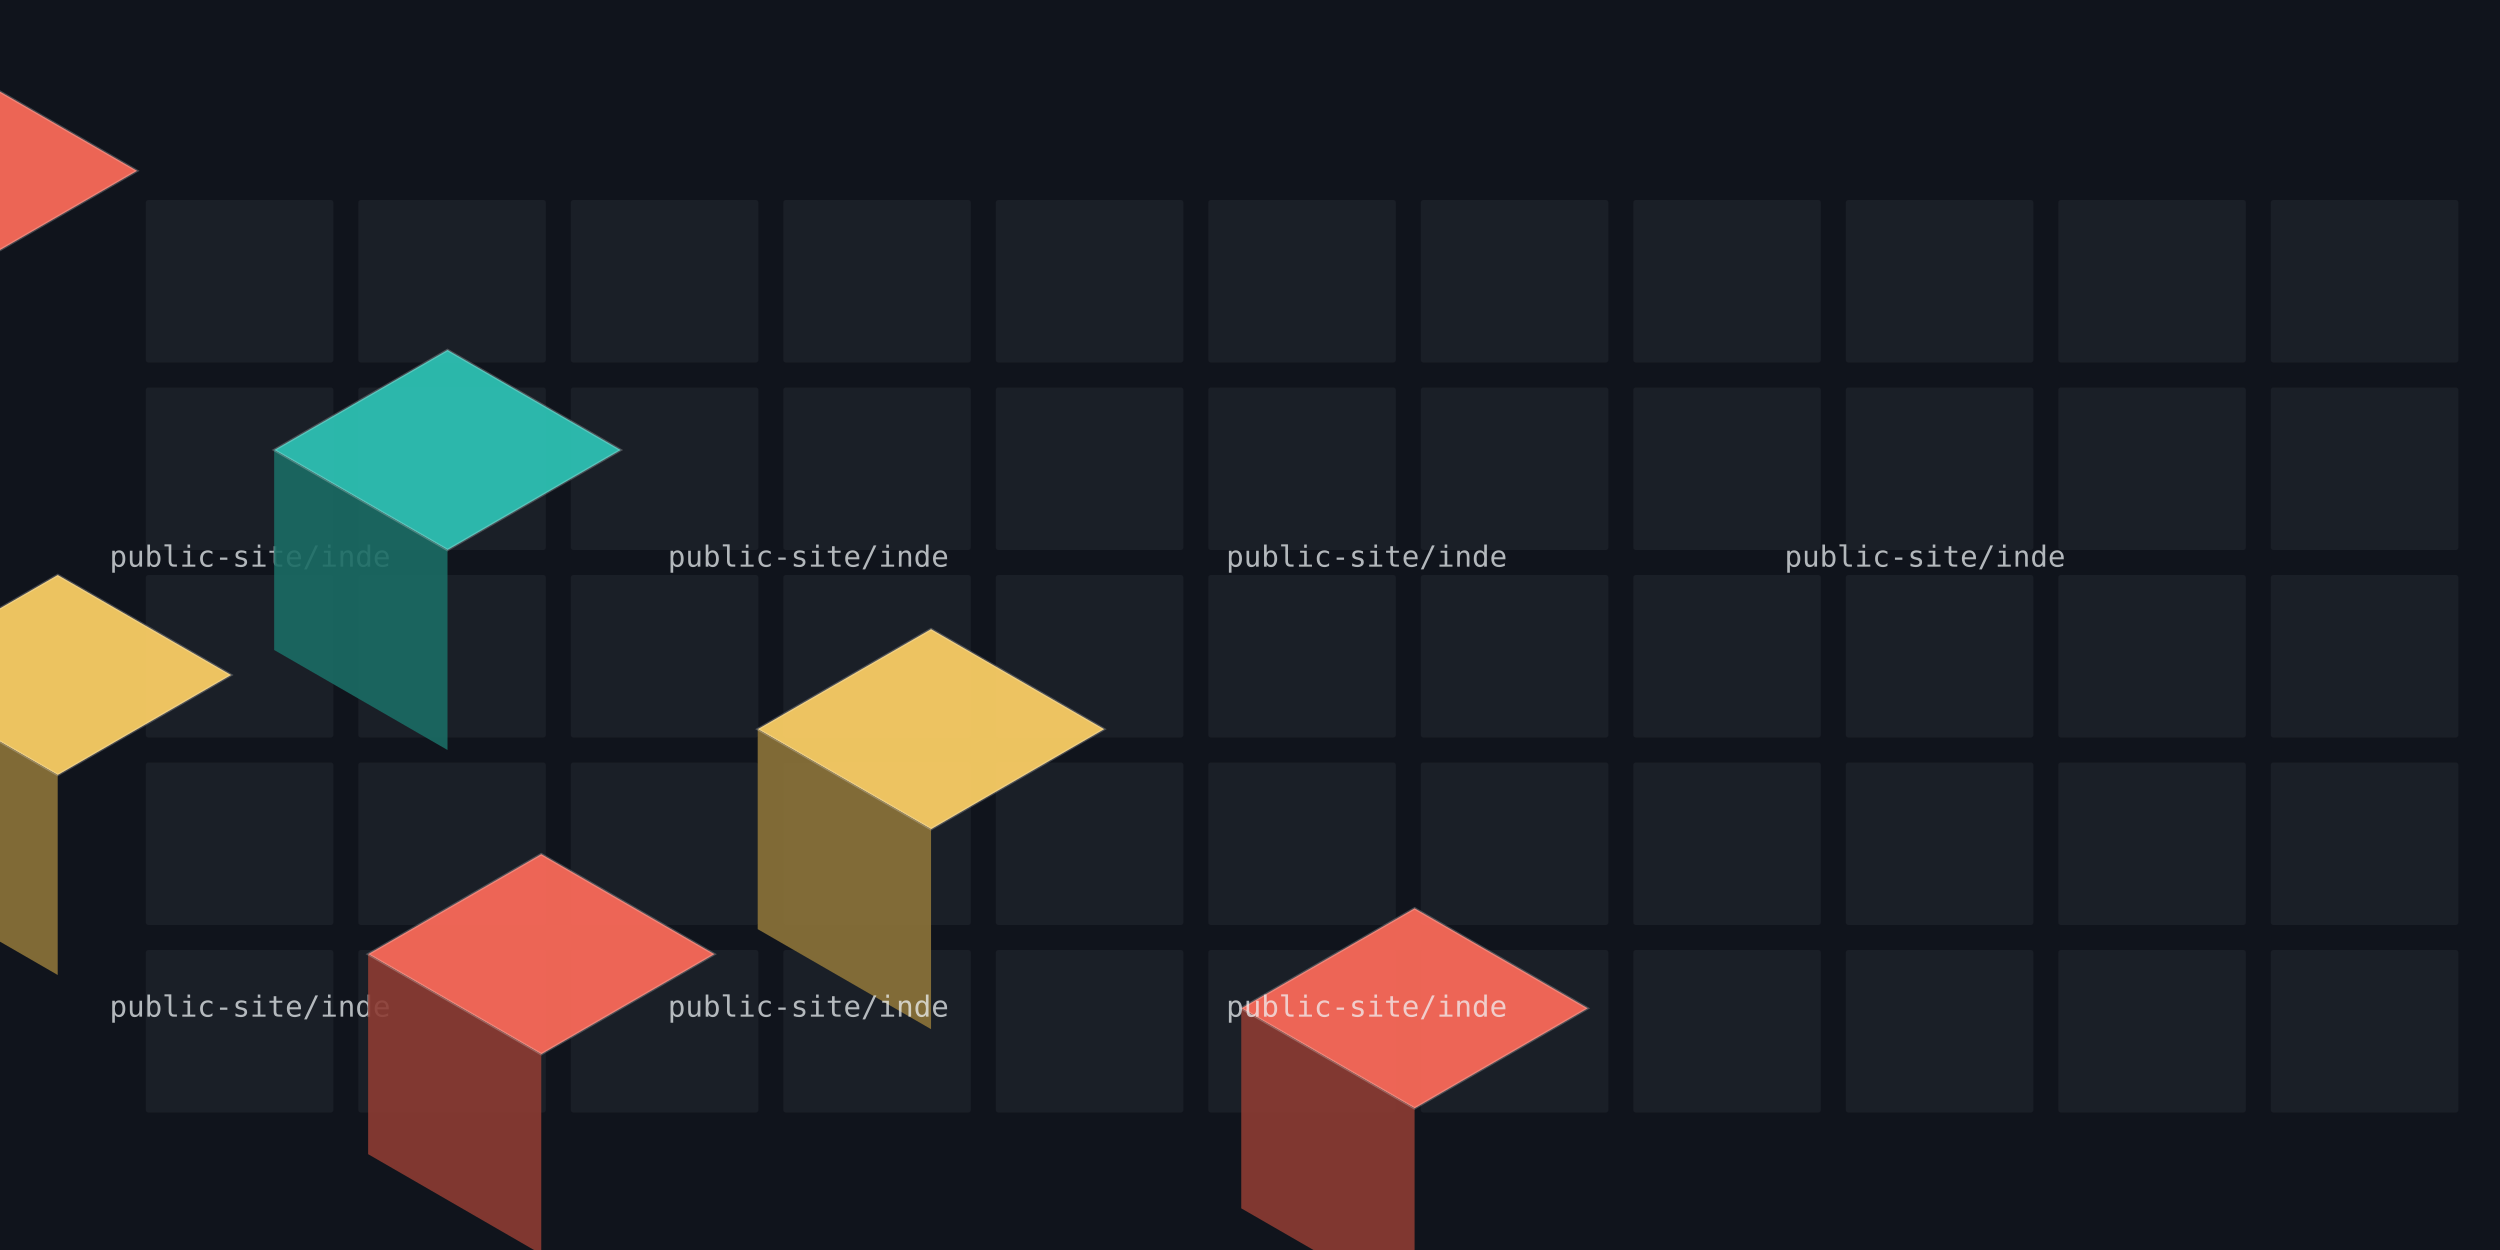
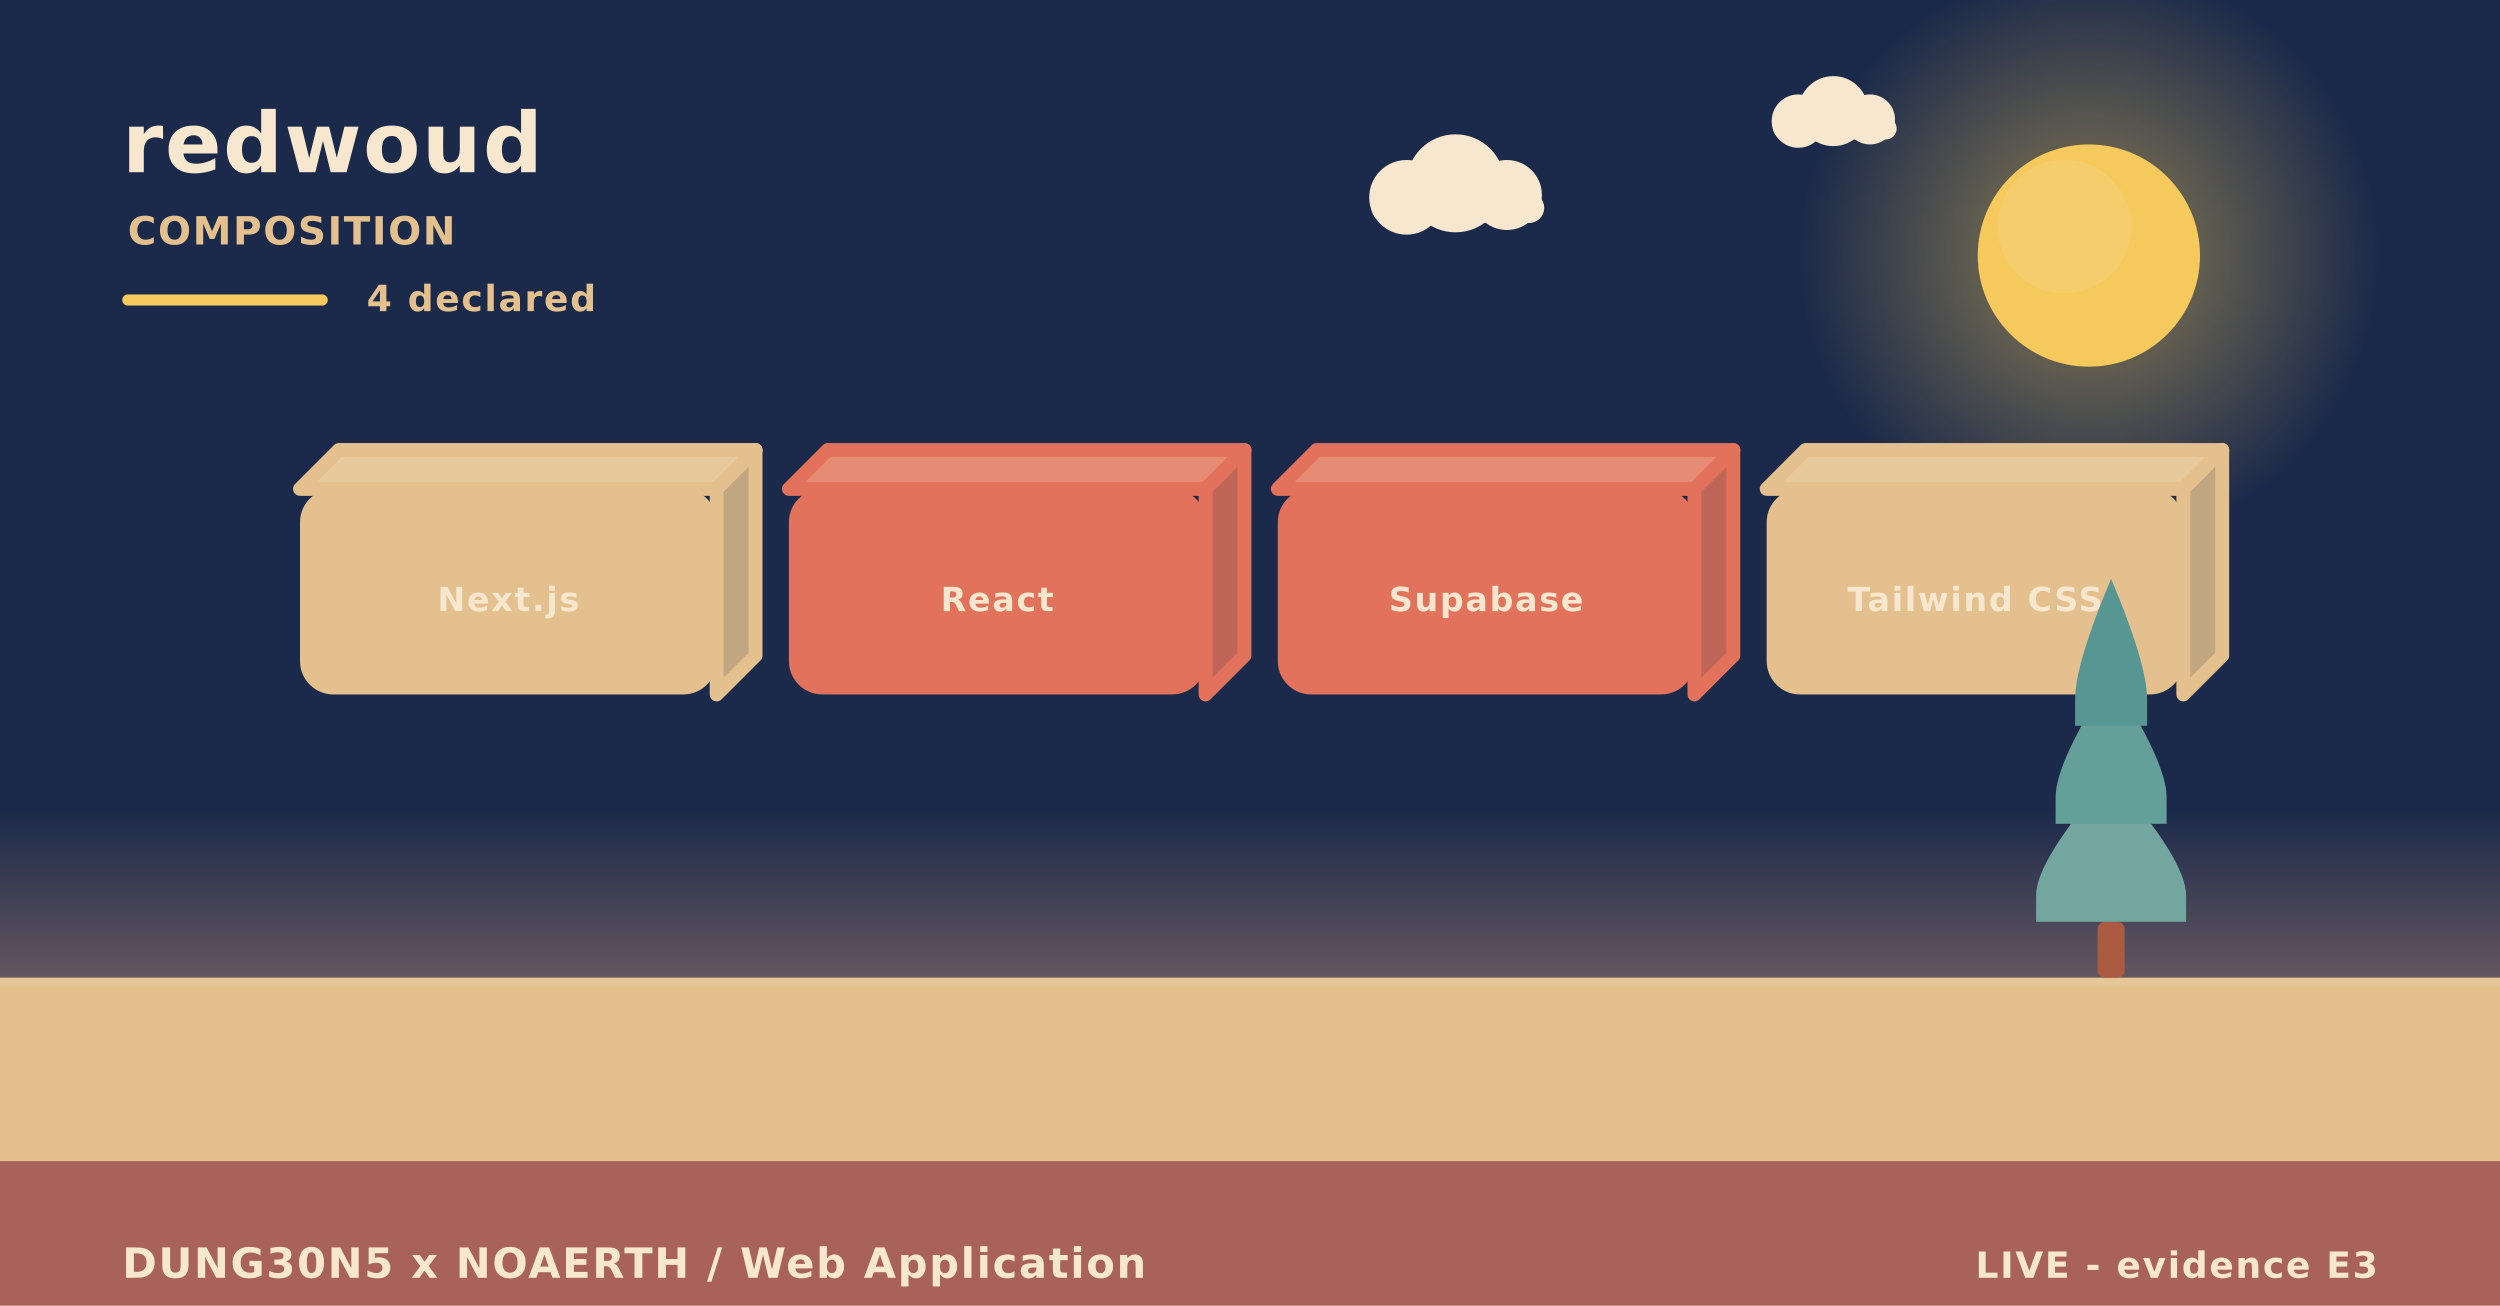
- <svg xmlns="http://www.w3.org/2000/svg" viewBox="0 0 1200 600" width="1200" height="600" role="img" aria-label="redwoud component map">
-   <rect width="1200" height="600" fill="#10141c" />
-   <defs>
-     <linearGradient id="gc" x1="0" y1="0" x2="1" y2="1">
-       <stop offset="0%" stop-color="#ff6b5a" />
-       <stop offset="100%" stop-color="#2ec4b6" />
-     </linearGradient>
-   </defs>
-   <rect x="70.00" y="96.00" width="90.00" height="78.00" rx="1.20" fill="#f2f5f9" opacity="0.05" />
-   <rect x="172.00" y="96.00" width="90.00" height="78.00" rx="1.20" fill="#f2f5f9" opacity="0.05" />
-   <rect x="274.00" y="96.00" width="90.00" height="78.00" rx="1.20" fill="#f2f5f9" opacity="0.05" />
-   <rect x="376.00" y="96.00" width="90.00" height="78.00" rx="1.20" fill="#f2f5f9" opacity="0.05" />
-   <rect x="478.00" y="96.00" width="90.00" height="78.00" rx="1.20" fill="#f2f5f9" opacity="0.05" />
-   <rect x="580.00" y="96.00" width="90.00" height="78.00" rx="1.20" fill="#f2f5f9" opacity="0.05" />
-   <rect x="682.00" y="96.00" width="90.00" height="78.00" rx="1.20" fill="#f2f5f9" opacity="0.05" />
-   <rect x="784.00" y="96.00" width="90.00" height="78.00" rx="1.20" fill="#f2f5f9" opacity="0.05" />
-   <rect x="886.00" y="96.00" width="90.00" height="78.00" rx="1.20" fill="#f2f5f9" opacity="0.05" />
-   <rect x="988.00" y="96.00" width="90.00" height="78.00" rx="1.20" fill="#f2f5f9" opacity="0.05" />
-   <rect x="1090.00" y="96.00" width="90.00" height="78.00" rx="1.20" fill="#f2f5f9" opacity="0.05" />
-   <rect x="70.00" y="186.00" width="90.00" height="78.00" rx="1.20" fill="#f2f5f9" opacity="0.05" />
-   <rect x="172.00" y="186.00" width="90.00" height="78.00" rx="1.20" fill="#f2f5f9" opacity="0.05" />
-   <rect x="274.00" y="186.00" width="90.00" height="78.00" rx="1.20" fill="#f2f5f9" opacity="0.05" />
-   <rect x="376.00" y="186.00" width="90.00" height="78.00" rx="1.20" fill="#f2f5f9" opacity="0.05" />
-   <rect x="478.00" y="186.00" width="90.00" height="78.00" rx="1.20" fill="#f2f5f9" opacity="0.05" />
-   <rect x="580.00" y="186.00" width="90.00" height="78.00" rx="1.20" fill="#f2f5f9" opacity="0.05" />
-   <rect x="682.00" y="186.00" width="90.00" height="78.00" rx="1.20" fill="#f2f5f9" opacity="0.05" />
-   <rect x="784.00" y="186.00" width="90.00" height="78.00" rx="1.20" fill="#f2f5f9" opacity="0.05" />
-   <rect x="886.00" y="186.00" width="90.00" height="78.00" rx="1.20" fill="#f2f5f9" opacity="0.05" />
-   <rect x="988.00" y="186.00" width="90.00" height="78.00" rx="1.20" fill="#f2f5f9" opacity="0.05" />
-   <rect x="1090.00" y="186.00" width="90.00" height="78.00" rx="1.20" fill="#f2f5f9" opacity="0.05" />
-   <rect x="70.00" y="276.00" width="90.00" height="78.00" rx="1.20" fill="#f2f5f9" opacity="0.05" />
-   <rect x="172.00" y="276.00" width="90.00" height="78.00" rx="1.20" fill="#f2f5f9" opacity="0.05" />
-   <rect x="274.00" y="276.00" width="90.00" height="78.00" rx="1.20" fill="#f2f5f9" opacity="0.05" />
-   <rect x="376.00" y="276.00" width="90.00" height="78.00" rx="1.20" fill="#f2f5f9" opacity="0.05" />
-   <rect x="478.00" y="276.00" width="90.00" height="78.00" rx="1.20" fill="#f2f5f9" opacity="0.05" />
-   <rect x="580.00" y="276.00" width="90.00" height="78.00" rx="1.20" fill="#f2f5f9" opacity="0.05" />
-   <rect x="682.00" y="276.00" width="90.00" height="78.00" rx="1.20" fill="#f2f5f9" opacity="0.05" />
-   <rect x="784.00" y="276.00" width="90.00" height="78.00" rx="1.20" fill="#f2f5f9" opacity="0.05" />
-   <rect x="886.00" y="276.00" width="90.00" height="78.00" rx="1.20" fill="#f2f5f9" opacity="0.05" />
-   <rect x="988.00" y="276.00" width="90.00" height="78.00" rx="1.20" fill="#f2f5f9" opacity="0.05" />
-   <rect x="1090.00" y="276.00" width="90.00" height="78.00" rx="1.20" fill="#f2f5f9" opacity="0.05" />
-   <rect x="70.00" y="366.00" width="90.00" height="78.00" rx="1.20" fill="#f2f5f9" opacity="0.05" />
-   <rect x="172.00" y="366.00" width="90.00" height="78.00" rx="1.20" fill="#f2f5f9" opacity="0.05" />
-   <rect x="274.00" y="366.00" width="90.00" height="78.00" rx="1.20" fill="#f2f5f9" opacity="0.05" />
-   <rect x="376.00" y="366.00" width="90.00" height="78.00" rx="1.20" fill="#f2f5f9" opacity="0.05" />
-   <rect x="478.00" y="366.00" width="90.00" height="78.00" rx="1.20" fill="#f2f5f9" opacity="0.05" />
-   <rect x="580.00" y="366.00" width="90.00" height="78.00" rx="1.20" fill="#f2f5f9" opacity="0.05" />
-   <rect x="682.00" y="366.00" width="90.00" height="78.00" rx="1.20" fill="#f2f5f9" opacity="0.05" />
-   <rect x="784.00" y="366.00" width="90.00" height="78.00" rx="1.20" fill="#f2f5f9" opacity="0.05" />
-   <rect x="886.00" y="366.00" width="90.00" height="78.00" rx="1.20" fill="#f2f5f9" opacity="0.05" />
-   <rect x="988.00" y="366.00" width="90.00" height="78.00" rx="1.20" fill="#f2f5f9" opacity="0.05" />
-   <rect x="1090.00" y="366.00" width="90.00" height="78.00" rx="1.20" fill="#f2f5f9" opacity="0.05" />
-   <rect x="70.00" y="456.00" width="90.00" height="78.00" rx="1.20" fill="#f2f5f9" opacity="0.05" />
-   <rect x="172.00" y="456.00" width="90.00" height="78.00" rx="1.20" fill="#f2f5f9" opacity="0.05" />
-   <rect x="274.00" y="456.00" width="90.00" height="78.00" rx="1.20" fill="#f2f5f9" opacity="0.05" />
-   <rect x="376.00" y="456.00" width="90.00" height="78.00" rx="1.20" fill="#f2f5f9" opacity="0.05" />
-   <rect x="478.00" y="456.00" width="90.00" height="78.00" rx="1.20" fill="#f2f5f9" opacity="0.05" />
-   <rect x="580.00" y="456.00" width="90.00" height="78.00" rx="1.20" fill="#f2f5f9" opacity="0.05" />
-   <rect x="682.00" y="456.00" width="90.00" height="78.00" rx="1.20" fill="#f2f5f9" opacity="0.05" />
-   <rect x="784.00" y="456.00" width="90.00" height="78.00" rx="1.20" fill="#f2f5f9" opacity="0.05" />
-   <rect x="886.00" y="456.00" width="90.00" height="78.00" rx="1.20" fill="#f2f5f9" opacity="0.05" />
-   <rect x="988.00" y="456.00" width="90.00" height="78.00" rx="1.20" fill="#f2f5f9" opacity="0.05" />
-   <rect x="1090.00" y="456.00" width="90.00" height="78.00" rx="1.20" fill="#f2f5f9" opacity="0.05" />
-   <g transform="rotate(0 120 140)">
-     <polygon points="-17.3,34.0 65.8,82.0 -17.3,130.0 -100.5,82.0" fill="#ff6b5a" opacity="0.92" />
-     <polygon points="-100.5,82.0 -17.3,130.0 -17.3,226.0 -100.5,178.0" fill="#8c3b32" opacity="0.9" />
-     <polygon points="-17.3,34.0 65.8,82.0 -17.3,130.0 -100.5,82.0" fill="none" stroke="rgba(255,255,255,0.220)" stroke-width="1.2" />
+ <svg xmlns="http://www.w3.org/2000/svg" width="900" height="470" viewBox="0 0 900 470" role="img" aria-label="redwoud - how it is composed">
+   <linearGradient id="skyc" x1="0" y1="0" x2="0" y2="1">
+     <stop offset="0" stop-color="#1b2a4a" />
+     <stop offset="0.62" stop-color="#1b2a4a" />
+     <stop offset="1" stop-color="#f3ad8a" />
+   </linearGradient>
+   <rect width="900" height="470" fill="url(#skyc)" />
+   <radialGradient id="sunc">
+     <stop offset="0.35" stop-color="#f5c95c" stop-opacity="0.34" />
+     <stop offset="1" stop-color="#f5c95c" stop-opacity="0" />
+   </radialGradient>
+   <circle cx="752" cy="92" r="104" fill="url(#sunc)" />
+   <circle cx="752" cy="92" r="40" fill="#f5c95c" />
+   <circle cx="743.2" cy="81.6" r="24" fill="#f5d27e" opacity="0.5" />
+   <g>
+     <circle cx="524" cy="66" r="17.64" fill="#f6e7ce" />
+     <circle cx="506.36" cy="71.04" r="13.44" fill="#f6e7ce" />
+     <circle cx="542.48" cy="70.2" r="12.6" fill="#f6e7ce" />
+     <rect x="493.76" y="69.36" width="62.16" height="10.92" rx="5.46" fill="#f6e7ce" />
  </g>
-   <text x="120" y="272" font-family="ui-monospace,Menlo,monospace" font-size="14" fill="rgba(242,245,249,0.720)" text-anchor="middle">public-site/inde</text>
-   <g transform="rotate(0 388 140)">
-     <polygon points="214.8,168.0 297.9,216.0 214.8,264.0 131.6,216.0" fill="#2ec4b6" opacity="0.92" />
-     <polygon points="131.6,216.0 214.8,264.0 214.8,360.0 131.6,312.0" fill="#196c64" opacity="0.9" />
-     <polygon points="214.8,168.0 297.9,216.0 214.8,264.0 131.6,216.0" fill="none" stroke="rgba(255,255,255,0.220)" stroke-width="1.2" />
+   <g>
+     <circle cx="660" cy="40" r="12.6" fill="#f6e7ce" />
+     <circle cx="647.4" cy="43.6" r="9.6" fill="#f6e7ce" />
+     <circle cx="673.2" cy="43" r="9" fill="#f6e7ce" />
+     <rect x="638.4" y="42.4" width="44.4" height="7.8" rx="3.9" fill="#f6e7ce" />
  </g>
-   <text x="388" y="272" font-family="ui-monospace,Menlo,monospace" font-size="14" fill="rgba(242,245,249,0.720)" text-anchor="middle">public-site/inde</text>
-   <g transform="rotate(0 656 140)">
-     <polygon points="446.9,302.0 530.0,350.0 446.9,398.0 363.7,350.0" fill="#ffd166" opacity="0.92" />
-     <polygon points="363.7,350.0 446.9,398.0 446.9,494.0 363.7,446.0" fill="#8c7338" opacity="0.9" />
-     <polygon points="446.9,302.0 530.0,350.0 446.9,398.0 363.7,350.0" fill="none" stroke="rgba(255,255,255,0.220)" stroke-width="1.2" />
-   </g>
-   <text x="656" y="272" font-family="ui-monospace,Menlo,monospace" font-size="14" fill="rgba(242,245,249,0.720)" text-anchor="middle">public-site/inde</text>
-   <g transform="rotate(0 924 140)">
-     <polygon points="679.0,436.0 762.1,484.0 679.0,532.0 595.8,484.0" fill="#ff6b5a" opacity="0.92" />
-     <polygon points="595.8,484.0 679.0,532.0 679.0,628.0 595.8,580.0" fill="#8c3b32" opacity="0.9" />
-     <polygon points="679.0,436.0 762.1,484.0 679.0,532.0 595.8,484.0" fill="none" stroke="rgba(255,255,255,0.220)" stroke-width="1.2" />
-   </g>
-   <text x="924" y="272" font-family="ui-monospace,Menlo,monospace" font-size="14" fill="rgba(242,245,249,0.720)" text-anchor="middle">public-site/inde</text>
-   <g transform="rotate(0 120 356)">
-     <polygon points="-204.4,142.0 -121.2,190.0 -204.4,238.0 -287.5,190.0" fill="#2ec4b6" opacity="0.92" />
-     <polygon points="-287.5,190.0 -204.4,238.0 -204.4,334.0 -287.5,286.0" fill="#196c64" opacity="0.9" />
-     <polygon points="-204.4,142.0 -121.2,190.0 -204.4,238.0 -287.5,190.0" fill="none" stroke="rgba(255,255,255,0.220)" stroke-width="1.2" />
-   </g>
-   <text x="120" y="488" font-family="ui-monospace,Menlo,monospace" font-size="14" fill="rgba(242,245,249,0.720)" text-anchor="middle">public-site/inde</text>
-   <g transform="rotate(0 388 356)">
-     <polygon points="27.7,276.0 110.9,324.0 27.7,372.0 -55.4,324.0" fill="#ffd166" opacity="0.92" />
-     <polygon points="-55.4,324.0 27.7,372.0 27.7,468.0 -55.4,420.0" fill="#8c7338" opacity="0.9" />
-     <polygon points="27.7,276.0 110.9,324.0 27.7,372.0 -55.4,324.0" fill="none" stroke="rgba(255,255,255,0.220)" stroke-width="1.2" />
-   </g>
-   <text x="388" y="488" font-family="ui-monospace,Menlo,monospace" font-size="14" fill="rgba(242,245,249,0.720)" text-anchor="middle">public-site/inde</text>
-   <g transform="rotate(0 656 356)">
-     <polygon points="259.8,410.0 342.9,458.0 259.8,506.0 176.7,458.0" fill="#ff6b5a" opacity="0.92" />
-     <polygon points="176.7,458.0 259.8,506.0 259.8,602.0 176.7,554.0" fill="#8c3b32" opacity="0.9" />
-     <polygon points="259.8,410.0 342.9,458.0 259.8,506.0 176.7,458.0" fill="none" stroke="rgba(255,255,255,0.220)" stroke-width="1.2" />
-   </g>
-   <text x="656" y="488" font-family="ui-monospace,Menlo,monospace" font-size="14" fill="rgba(242,245,249,0.720)" text-anchor="middle">public-site/inde</text>
+   <rect x="0" y="352" width="900" height="118" fill="#e3c08d" />
+   <rect x="0" y="352" width="900" height="3" fill="#e6c596" />
+   <text x="44" y="62" font-family="Verdana,DejaVu Sans,sans-serif" font-size="30" font-weight="700" letter-spacing="0.6" fill="#f6e7ce" text-anchor="start">redwoud</text>
+   <text x="46" y="88" font-family="Verdana,DejaVu Sans,sans-serif" font-size="14" font-weight="700" letter-spacing="0.6" fill="#e3c08d" text-anchor="start">COMPOSITION</text>
+   <rect x="44" y="106" width="74" height="4" rx="2" fill="#f5c95c" />
+   <text x="132" y="112" font-family="Verdana,DejaVu Sans,sans-serif" font-size="13" font-weight="700" letter-spacing="0.6" fill="#e3c08d" text-anchor="start">4 declared</text>
+   <path d="M108,176 L258,176 L272,162 L122,162 Z" fill="#e7c99b" stroke="#e3c08d" stroke-width="5" stroke-linejoin="round" />
+   <path d="M258,176 L272,162 L272,236 L258,250 Z" fill="#c1a682" stroke="#e3c08d" stroke-width="5" stroke-linejoin="round" />
+   <rect x="108" y="176" width="150" height="74" rx="12" fill="#e3c08d" />
+   <text x="183" y="220" font-family="Verdana,DejaVu Sans,sans-serif" font-size="12" font-weight="700" letter-spacing="0.6" fill="#f6e7ce" text-anchor="middle">Next.js</text>
+   <path d="M284,176 L434,176 L448,162 L298,162 Z" fill="#e68c74" stroke="#e2725b" stroke-width="5" stroke-linejoin="round" />
+   <path d="M434,176 L448,162 L448,236 L434,250 Z" fill="#c06658" stroke="#e2725b" stroke-width="5" stroke-linejoin="round" />
+   <rect x="284" y="176" width="150" height="74" rx="12" fill="#e2725b" />
+   <text x="359" y="220" font-family="Verdana,DejaVu Sans,sans-serif" font-size="12" font-weight="700" letter-spacing="0.6" fill="#f6e7ce" text-anchor="middle">React</text>
+   <path d="M460,176 L610,176 L624,162 L474,162 Z" fill="#e68c74" stroke="#e2725b" stroke-width="5" stroke-linejoin="round" />
+   <path d="M610,176 L624,162 L624,236 L610,250 Z" fill="#c06658" stroke="#e2725b" stroke-width="5" stroke-linejoin="round" />
+   <rect x="460" y="176" width="150" height="74" rx="12" fill="#e2725b" />
+   <text x="535" y="220" font-family="Verdana,DejaVu Sans,sans-serif" font-size="12" font-weight="700" letter-spacing="0.6" fill="#f6e7ce" text-anchor="middle">Supabase</text>
+   <path d="M636,176 L786,176 L800,162 L650,162 Z" fill="#e7c99b" stroke="#e3c08d" stroke-width="5" stroke-linejoin="round" />
+   <path d="M786,176 L800,162 L800,236 L786,250 Z" fill="#c1a682" stroke="#e3c08d" stroke-width="5" stroke-linejoin="round" />
+   <rect x="636" y="176" width="150" height="74" rx="12" fill="#e3c08d" />
+   <text x="711" y="220" font-family="Verdana,DejaVu Sans,sans-serif" font-size="12" font-weight="700" letter-spacing="0.6" fill="#f6e7ce" text-anchor="middle">Tailwind CSS</text>
+   <rect x="755.14" y="331.84" width="9.72" height="20.16" rx="2.7" fill="#ac5b43" />
+   <path d="M760,278.92 Q733,309.61 733,322.31 Q733,331.84 733,331.84 L787,331.84 Q787,331.84 787,322.31 Q787,309.61 760,278.92 Z" fill="#74a6a0" />
+   <path d="M760,243.64 Q740.02,274.33 740.02,287.03 Q740.02,296.56 740.02,296.56 L779.98,296.56 Q779.98,296.56 779.98,287.03 Q779.98,274.33 760,243.64 Z" fill="#649f9a" />
+   <path d="M760,208.36 Q747.04,239.05 747.04,251.75 Q747.04,261.28 747.04,261.28 L772.96,261.28 Q772.96,261.28 772.96,251.75 Q772.96,239.05 760,208.36 Z" fill="#589694" />
+   <rect x="0" y="418" width="900" height="52" rx="0" fill="#a65c56" opacity="0.94" />
+   <text x="44" y="460" font-family="Verdana,DejaVu Sans,sans-serif" font-size="15" font-weight="700" letter-spacing="0.6" fill="#f6e7ce" text-anchor="start">DUNG30N5 x NOAERTH  /  Web Application</text>
+   <text x="856" y="460" font-family="Verdana,DejaVu Sans,sans-serif" font-size="13" font-weight="700" letter-spacing="0.6" fill="#f6e7ce" text-anchor="end">LIVE  -  evidence E3</text>
</svg>
